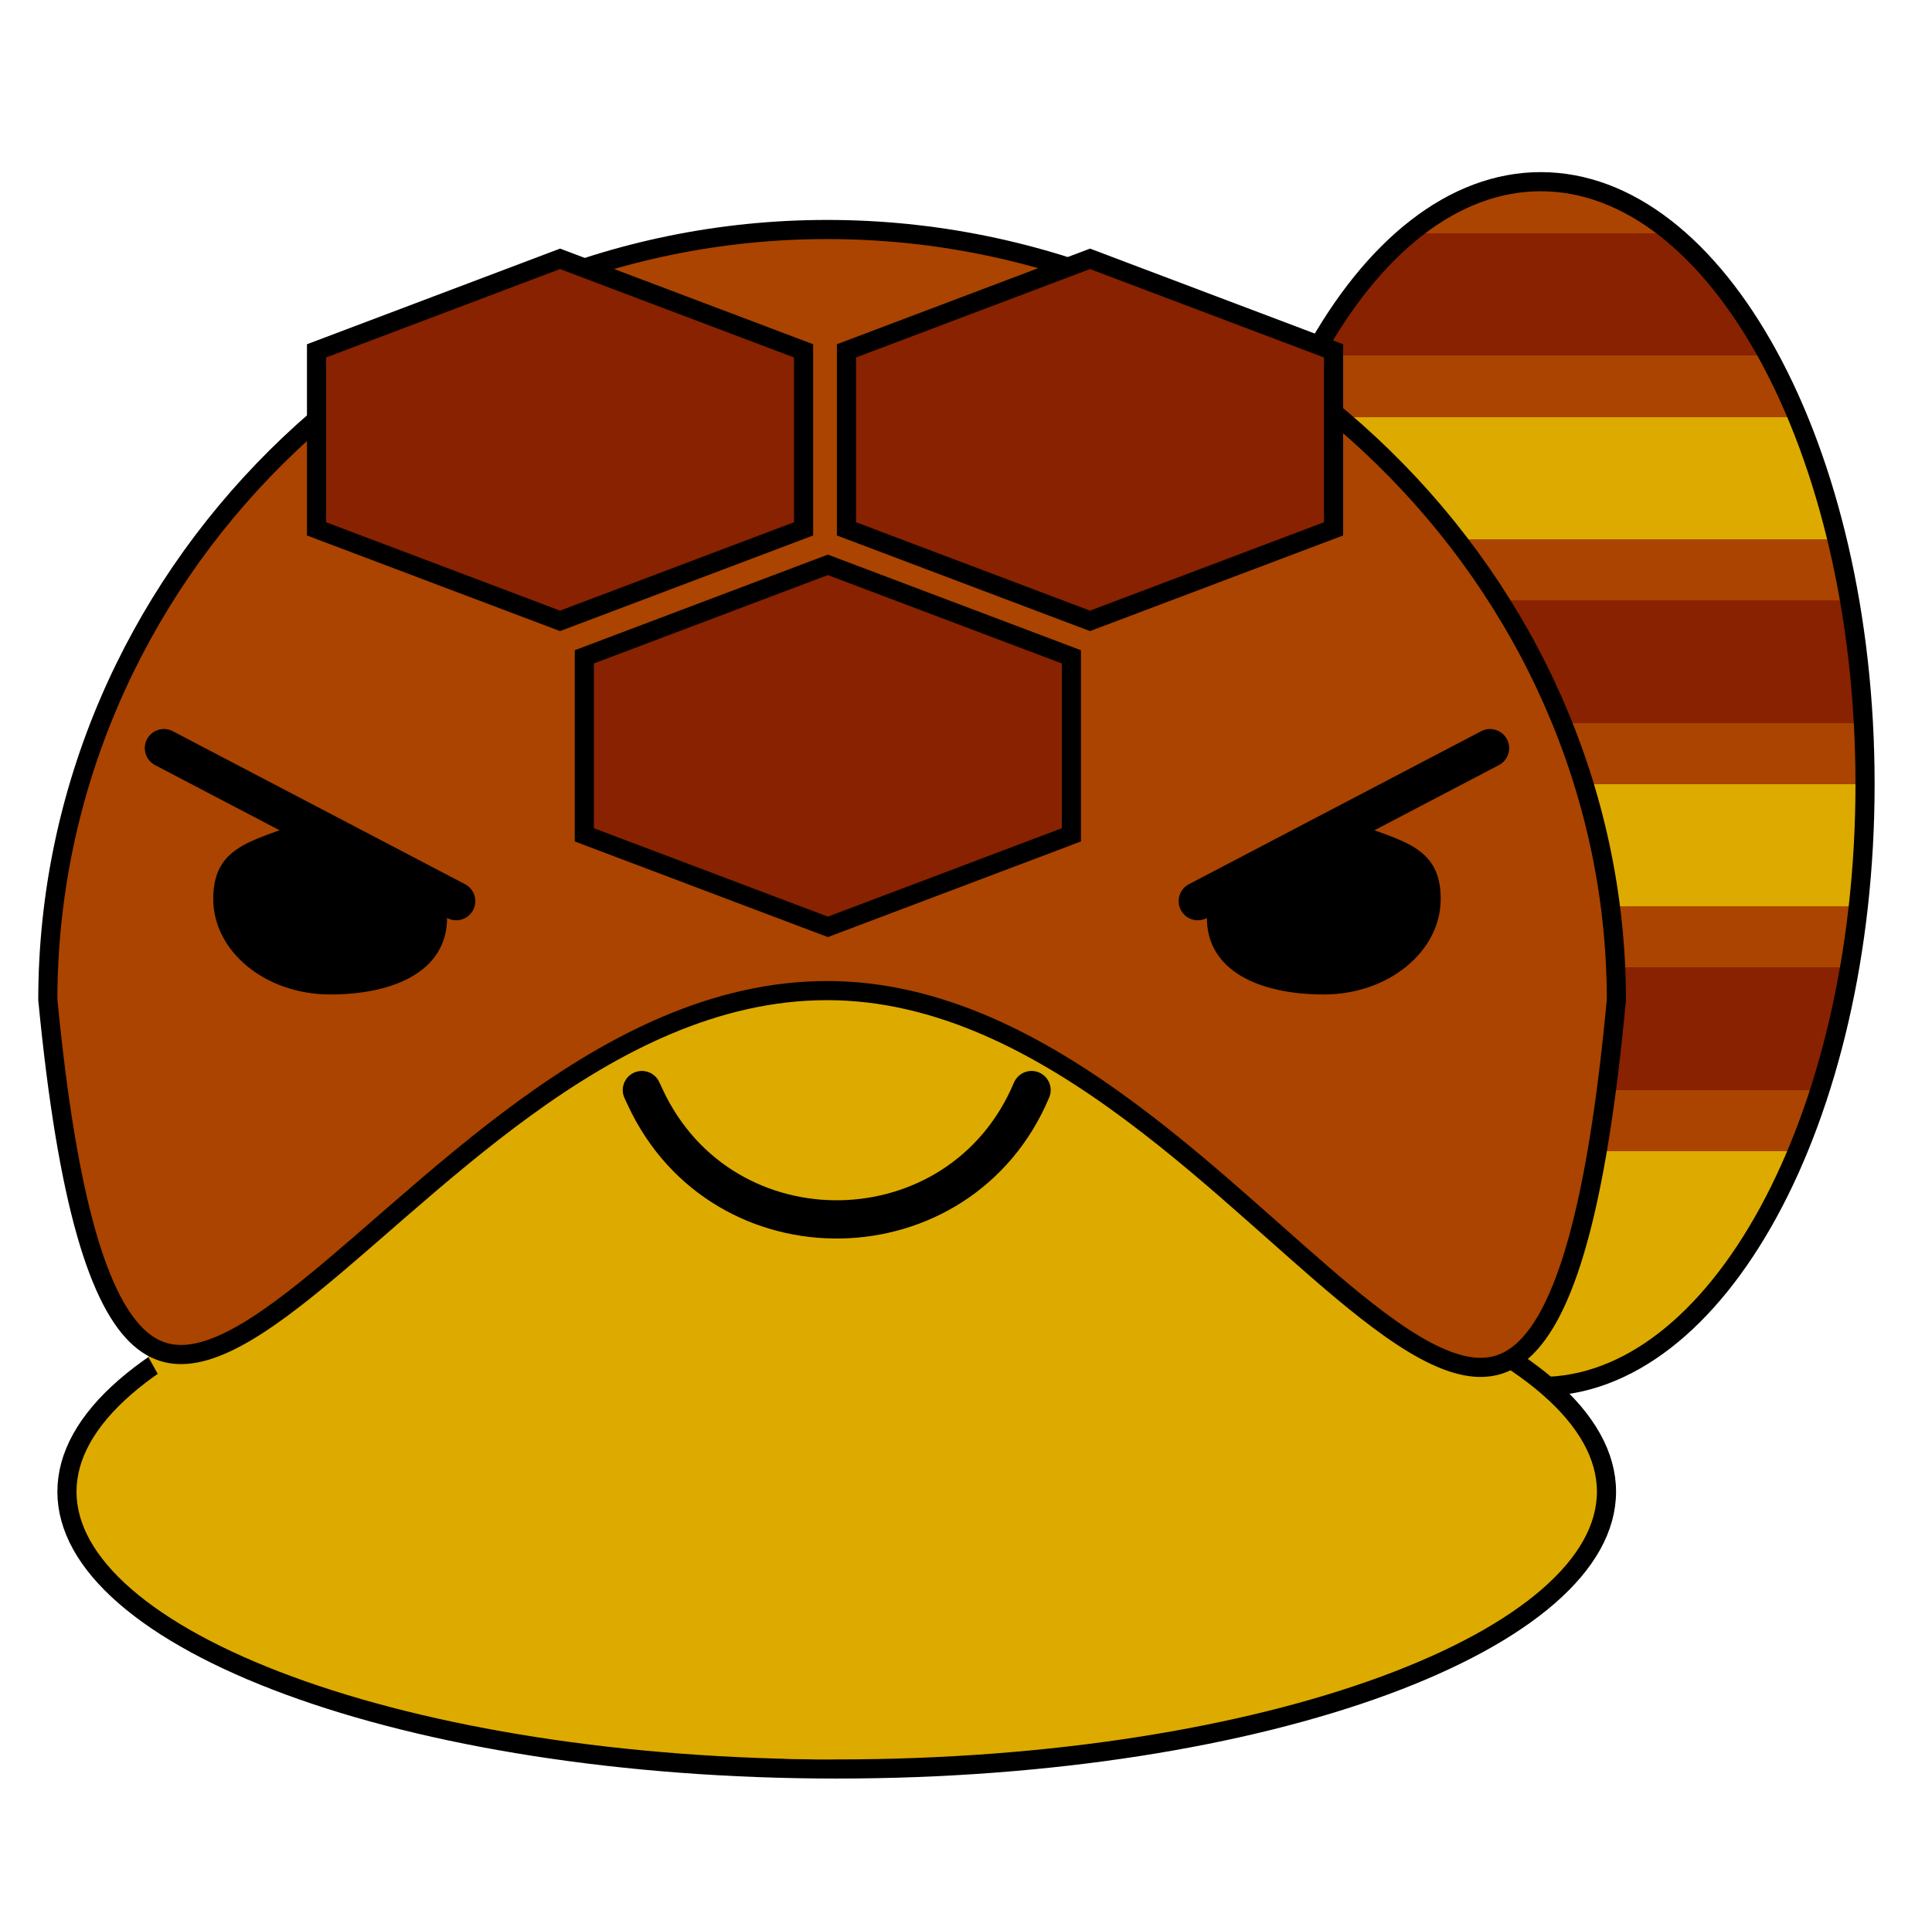
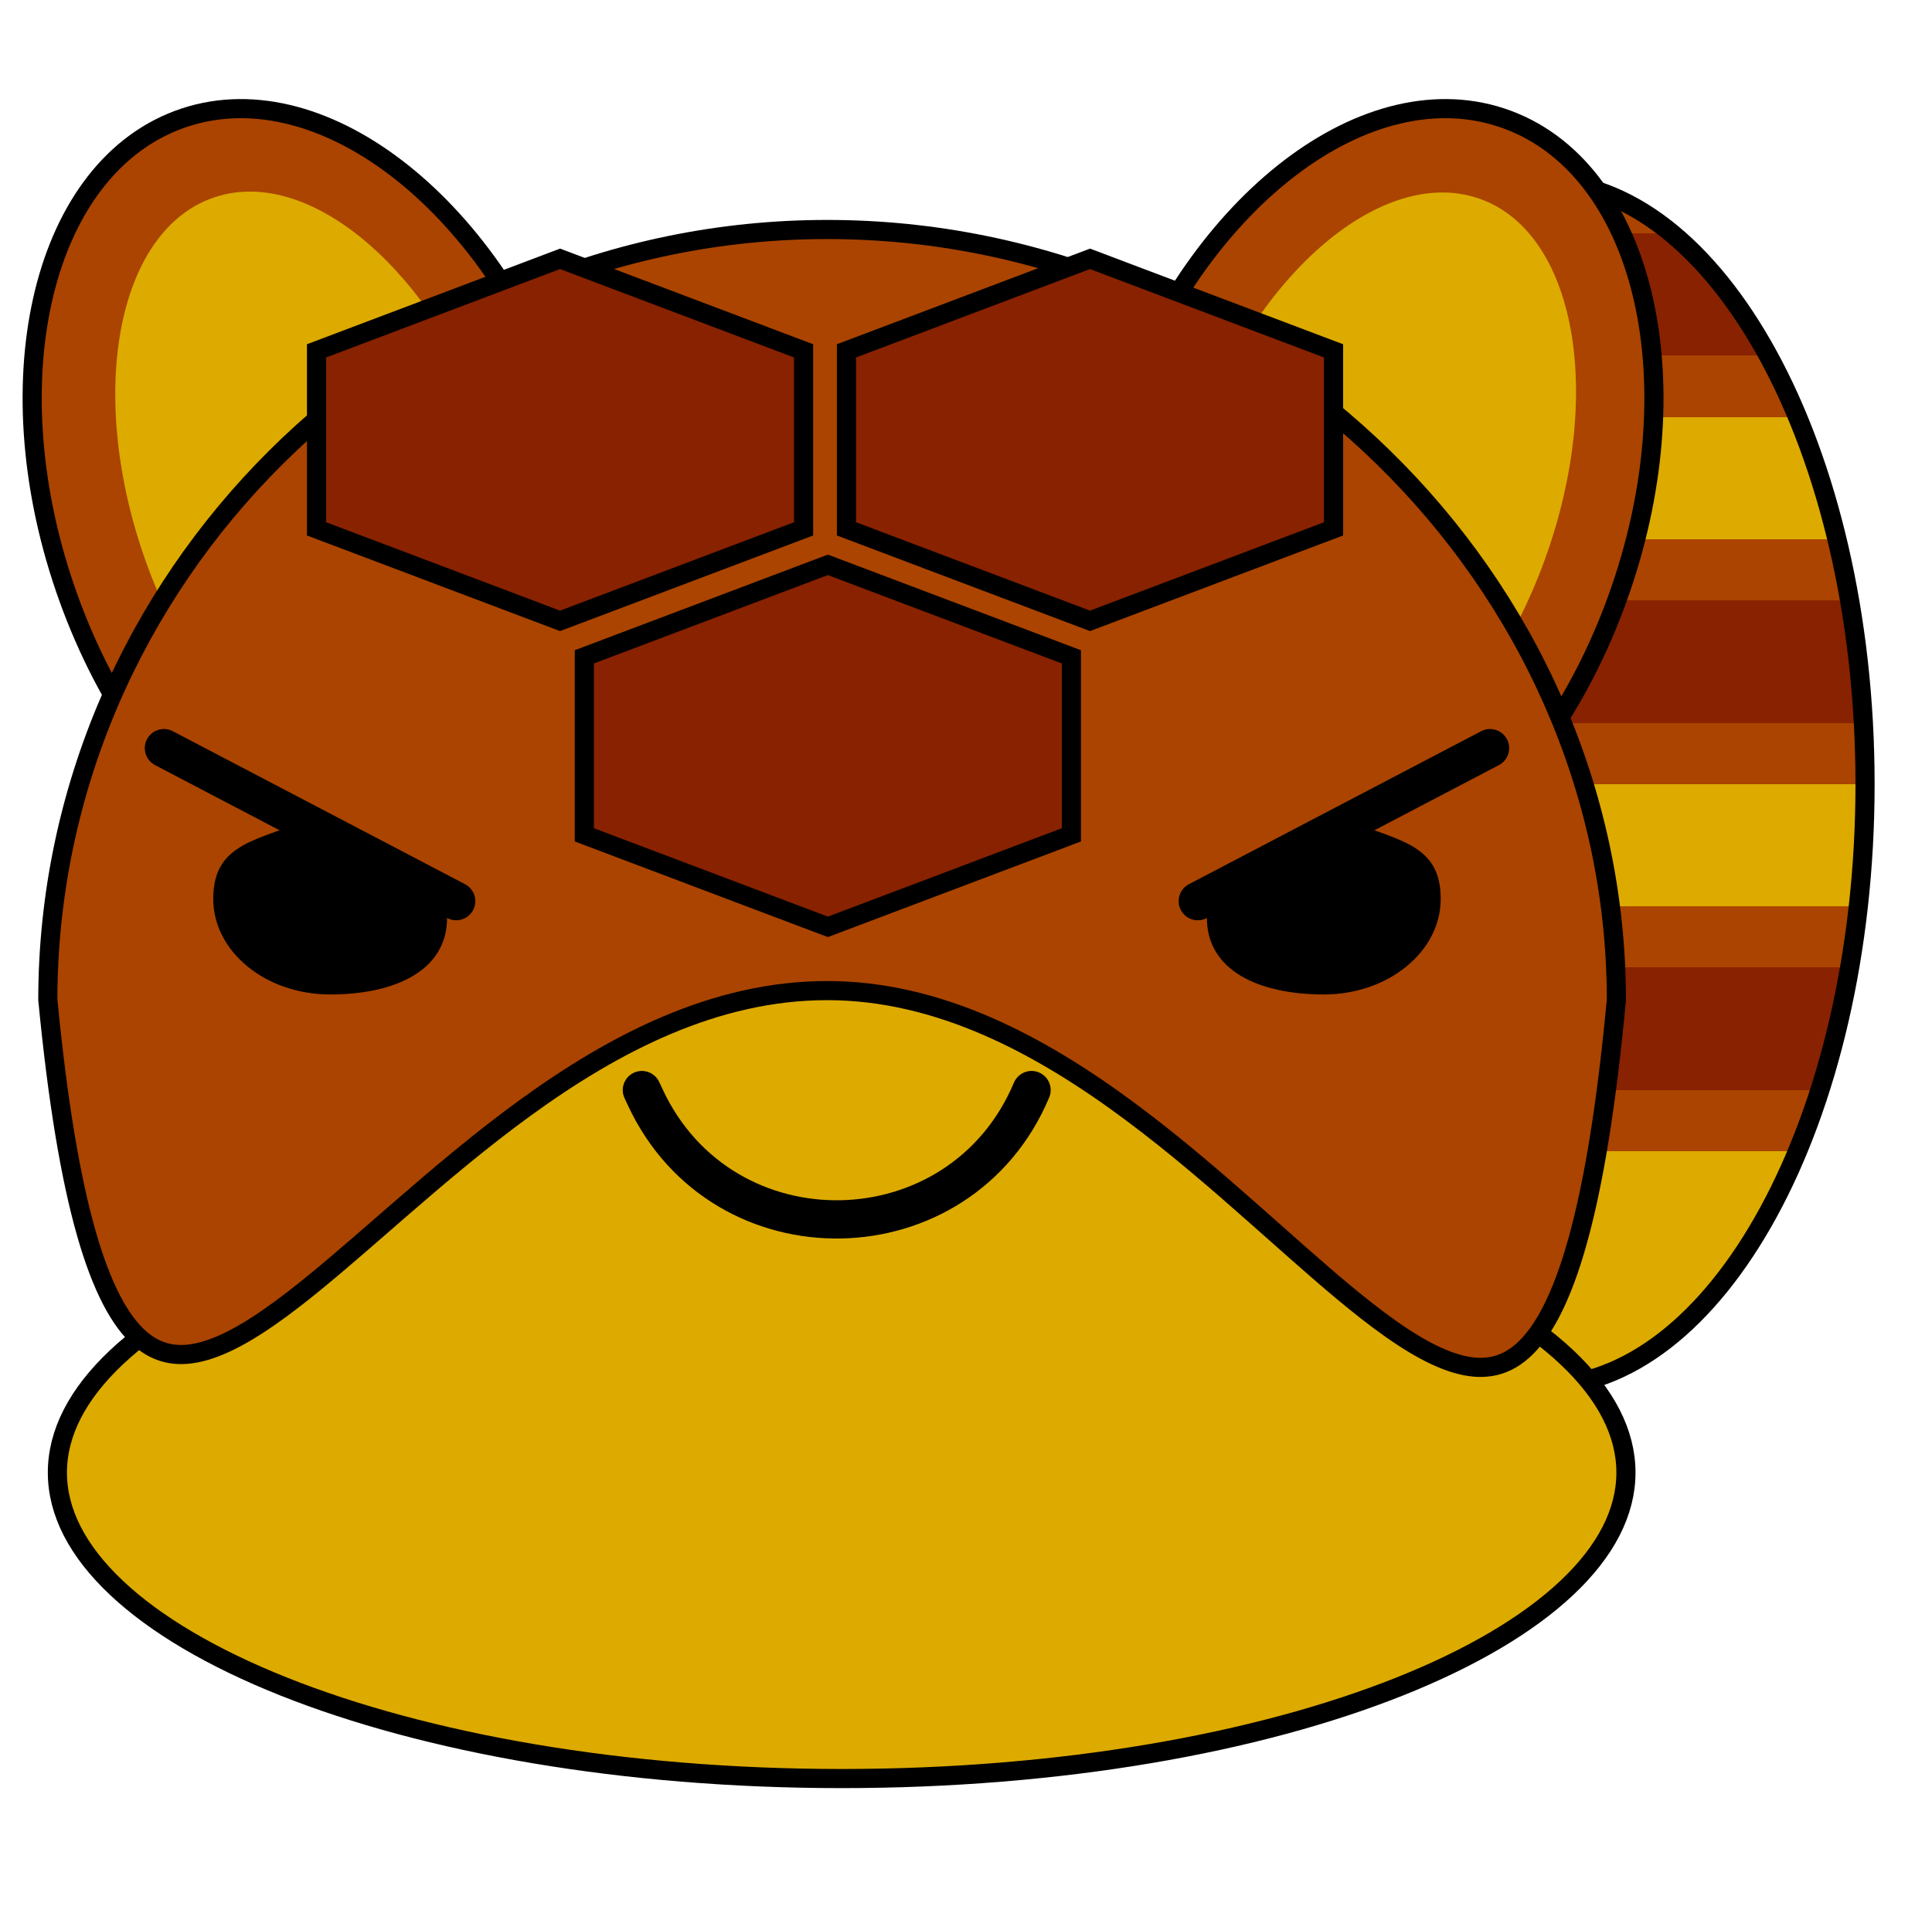
<svg xmlns="http://www.w3.org/2000/svg" width="101" height="100" viewBox="0 0 101 100" fill="none">
-   <path d="M97.5 41C97.5 49.769 95.56 57.684 92.449 63.388C89.328 69.111 85.098 72.5 80.547 72.5C75.996 72.5 71.766 69.111 68.645 63.388C65.534 57.684 63.594 49.769 63.594 41C63.594 32.231 65.534 24.316 68.645 18.612C71.766 12.889 75.996 9.5 80.547 9.5C85.098 9.5 89.328 12.889 92.449 18.612C95.56 24.316 97.5 32.231 97.5 41Z" fill="url(#paint0_linear_10_55)" stroke="black" />
-   <path d="M83.983 78C83.983 79.873 82.954 81.72 80.953 83.462C78.954 85.202 76.032 86.792 72.377 88.137C65.073 90.827 54.949 92.5 43.742 92.5C32.534 92.5 22.41 90.827 15.106 88.137C11.451 86.792 8.529 85.202 6.53 83.462C4.529 81.72 3.5 79.873 3.5 78C3.5 76.127 4.529 74.28 6.53 72.538C8.529 70.798 11.451 69.208 15.106 67.863C22.41 65.173 32.534 63.5 43.742 63.5C54.949 63.5 65.073 65.173 72.377 67.863C76.032 69.208 78.954 70.798 80.953 72.538C82.954 74.28 83.983 76.127 83.983 78Z" fill="#DDAA00" stroke="black" />
-   <path id="body" d="M82.786 52C82.786 74.091 64.925 92 42.893 92C20.861 92 3 74.091 3 52C3 29.909 20.861 12 42.893 12C64.925 12 82.786 29.909 82.786 52Z" fill="#DDAA00" />
-   <path d="M84.5 52.275C83.986 57.792 83.307 61.907 82.474 64.891C81.636 67.894 80.661 69.685 79.606 70.626C78.594 71.529 77.461 71.693 76.122 71.299C74.746 70.894 73.185 69.906 71.424 68.528C69.931 67.359 68.333 65.94 66.618 64.418C66.318 64.153 66.015 63.884 65.708 63.612C63.652 61.793 61.443 59.876 59.094 58.131C54.405 54.646 49.099 51.798 43.242 51.798C37.391 51.798 32.118 54.547 27.475 57.915C25.151 59.601 22.97 61.453 20.943 63.211C20.613 63.497 20.287 63.781 19.965 64.061C18.307 65.504 16.763 66.848 15.321 67.959C13.593 69.29 12.064 70.244 10.717 70.634C9.406 71.015 8.299 70.856 7.311 69.987C6.281 69.08 5.326 67.354 4.503 64.455C3.685 61.574 3.014 57.602 2.5 52.275C2.513 30.308 20.746 12 43.242 12C65.747 12 84.487 30.316 84.5 52.275Z" fill="#AA4400" stroke="black" />
-   <path d="M30.547 34.346L43.278 29.535L56.009 34.346V43.654L43.278 48.465L30.547 43.654V34.346Z" fill="#882200" stroke="black" />
-   <path d="M44.251 18.346L56.983 13.534L69.714 18.346V27.654L56.983 32.465L44.251 27.654V18.346Z" fill="#882200" stroke="black" />
-   <path d="M16.547 18.346L29.278 13.534L42.009 18.346V27.654L29.278 32.465L16.547 27.654V18.346Z" fill="#882200" stroke="black" />
-   <path d="M77.895 39.121L62.617 47.121" stroke="black" stroke-width="2" stroke-linecap="round" />
-   <path id="left-eye" d="M63.094 48C63.094 50.761 65.83 52 69.205 52C72.58 52 75.316 49.761 75.316 47C75.316 44.239 73.279 44 70.733 43C64.622 48 63.094 45.239 63.094 48Z" fill="black" />
-   <path d="M8.57 39.121L23.848 47.121" stroke="black" stroke-width="2" stroke-linecap="round" />
-   <path d="M23.371 48C23.371 50.761 20.635 52 17.26 52C13.884 52 11.148 49.761 11.148 47C11.148 44.239 13.185 44 15.732 43C21.843 48 23.371 45.239 23.371 48Z" fill="black" />
-   <path d="M33.556 57L33.73 57.374C37.772 66.067 50.209 65.836 53.927 57" stroke="black" stroke-width="2" stroke-linecap="round" />
+   <path id="tail" d="M97.5 41C97.5 49.769 95.56 57.684 92.449 63.388C89.328 69.111 85.098 72.5 80.547 72.5C75.996 72.5 71.766 69.111 68.645 63.388C65.534 57.684 63.594 49.769 63.594 41C63.594 32.231 65.534 24.316 68.645 18.612C71.766 12.889 75.996 9.5 80.547 9.5C85.098 9.5 89.328 12.889 92.449 18.612C95.56 24.316 97.5 32.231 97.5 41Z" fill="url(#paint0_linear_10_55)" stroke="black" />
+   <g id="right-ear">
+     <path d="M29.561 21.544C27.575 16.035 24.348 11.558 20.712 8.782C17.082 6.009 12.98 4.893 9.308 6.269C5.636 7.646 3.221 11.206 2.217 15.716C1.211 20.233 1.597 25.774 3.584 31.283C5.57 36.792 8.797 41.269 12.432 44.046C16.063 46.819 20.165 47.935 23.837 46.558C27.509 45.182 29.924 41.622 30.928 37.112C31.934 32.595 31.548 27.053 29.561 21.544Z" fill="#AA4400" stroke="black" />
+     <ellipse rx="16.655" ry="9.637" transform="matrix(-0.339219 -0.940707 0.93636 -0.35104 16.6734 26.0502)" fill="#DDAA00" />
+   </g>
+   <g id="left-ear">
+     <path d="M84.561 31.283C82.575 36.792 79.349 41.269 75.713 44.046C72.082 46.819 67.981 47.935 64.309 46.558C60.636 45.182 58.221 41.622 57.217 37.112C56.211 32.595 56.597 27.053 58.584 21.544C60.57 16.035 63.797 11.559 67.433 8.782C71.063 6.009 75.165 4.893 78.837 6.269C82.509 7.646 84.924 11.206 85.928 15.716C86.934 20.233 86.548 25.774 84.561 31.283Z" fill="#AA4400" stroke="black" />
+     <ellipse rx="16.655" ry="9.637" transform="matrix(-0.339231 0.940703 -0.944901 -0.327356 71.6734 26.0502)" fill="#DDAA00" />
+   </g>
+   <g id="body">
+     <path d="M85 77C85 79.067 83.951 81.105 81.913 83.026C79.876 84.947 76.899 86.701 73.176 88.186C65.734 91.154 55.419 93 44 93C32.581 93 22.267 91.154 14.824 88.186C11.101 86.701 8.124 84.947 6.087 83.026C4.049 81.105 3 79.067 3 77C3 74.933 4.049 72.895 6.087 70.974C8.124 69.053 11.101 67.299 14.824 65.814C22.267 62.846 32.581 61 44 61C55.419 61 65.734 62.846 73.176 65.814C76.899 67.299 79.876 69.053 81.913 70.974C83.951 72.895 85 74.933 85 77Z" fill="#DDAA00" stroke="black" />
+     <path d="M82.786 52C82.786 74.091 64.925 92 42.893 92C20.861 92 3 74.091 3 52C3 29.909 20.861 12 42.893 12C64.925 12 82.786 29.909 82.786 52Z" fill="#DDAA00" />
+     <path d="M84.5 52.275C83.986 57.792 83.307 61.907 82.474 64.891C81.636 67.894 80.661 69.685 79.606 70.626C78.594 71.529 77.461 71.693 76.122 71.299C74.746 70.894 73.185 69.906 71.424 68.528C69.931 67.359 68.333 65.94 66.618 64.418C66.318 64.153 66.015 63.884 65.708 63.612C63.652 61.793 61.443 59.876 59.094 58.131C54.405 54.646 49.099 51.798 43.242 51.798C37.391 51.798 32.118 54.547 27.475 57.915C25.151 59.601 22.97 61.453 20.943 63.211C20.613 63.497 20.287 63.781 19.965 64.061C18.307 65.504 16.763 66.848 15.321 67.959C13.593 69.29 12.064 70.244 10.717 70.634C9.406 71.015 8.299 70.856 7.311 69.987C6.281 69.08 5.326 67.354 4.503 64.455C3.685 61.574 3.014 57.602 2.5 52.275C2.513 30.308 20.746 12 43.242 12C65.747 12 84.487 30.316 84.5 52.275Z" fill="#AA4400" stroke="black" />
+   </g>
+   <g id="crest">
+     <path d="M30.547 34.346L43.278 29.535L56.009 34.346V43.654L43.278 48.465L30.547 43.654V34.346Z" fill="#882200" stroke="black" />
+     <path d="M44.251 18.346L56.983 13.534L69.714 18.346V27.654L56.983 32.465L44.251 27.654V18.346Z" fill="#882200" stroke="black" />
+     <path d="M16.547 18.346L29.278 13.534L42.009 18.346V27.654L29.278 32.465L16.547 27.654V18.346Z" fill="#882200" stroke="black" />
+   </g>
+   <g id="left-eye-brow">
+     <path id="left-brow" d="M77.895 39.121L62.617 47.121" stroke="black" stroke-width="2" stroke-linecap="round" />
+     <path id="left-eye" d="M63.094 48C63.094 50.761 65.83 52 69.205 52C72.58 52 75.316 49.761 75.316 47C75.316 44.239 73.279 44 70.733 43C64.622 48 63.094 45.239 63.094 48Z" fill="black" />
+   </g>
+   <g id="right-eye-brow">
+     <path id="right-brow" d="M8.57 39.121L23.848 47.121" stroke="black" stroke-width="2" stroke-linecap="round" />
+     <path id="right-eye" d="M23.371 48C23.371 50.761 20.635 52 17.26 52C13.884 52 11.148 49.761 11.148 47C11.148 44.239 13.185 44 15.732 43C21.843 48 23.371 45.239 23.371 48Z" fill="black" />
+   </g>
+   <path id="mouth" d="M33.556 57L33.73 57.374C37.772 66.067 50.209 65.836 53.927 57" stroke="black" stroke-width="2" stroke-linecap="round" />
  <defs>
    <linearGradient id="paint0_linear_10_55" x1="80.547" y1="9" x2="80.547" y2="73" gradientUnits="userSpaceOnUse">
      <stop offset="0" stop-color="#AA4400" />
      <stop offset="0.05" stop-color="#AA4400" />
      <stop offset="0.05" stop-color="#882200" />
      <stop offset="0.15" stop-color="#882200" />
      <stop offset="0.15" stop-color="#AA4400" />
      <stop offset="0.2" stop-color="#AA4400" />
      <stop offset="0.2" stop-color="#DDAA00" />
      <stop offset="0.3" stop-color="#DDAA00" />
      <stop offset="0.3" stop-color="#AA4400" />
      <stop offset="0.35" stop-color="#AA4400" />
      <stop offset="0.35" stop-color="#882200" />
      <stop offset="0.45" stop-color="#882200" />
      <stop offset="0.45" stop-color="#AA4400" />
      <stop offset="0.5" stop-color="#AA4400" />
      <stop offset="0.5" stop-color="#DDAA00" />
      <stop offset="0.6" stop-color="#DDAA00" />
      <stop offset="0.6" stop-color="#AA4400" />
      <stop offset="0.65" stop-color="#AA4400" />
      <stop offset="0.65" stop-color="#882200" />
      <stop offset="0.75" stop-color="#882200" />
      <stop offset="0.75" stop-color="#AA4400" />
      <stop offset="0.8" stop-color="#AA4400" />
      <stop offset="0.8" stop-color="#DDAA00" />
      <stop offset="1" stop-color="#DDAA00" />
    </linearGradient>
-     <style>
-         </style>
  </defs>
+   <style>
+         @keyframes wag {
+         0% {transform: rotate(-5deg)}
+         50% {transform: rotate(5deg)}
+         100% {transform: rotate(-5deg)}
+         }
+ 
+         @keyframes close-eye {
+         60% {transform: scaleY(1)}
+         80% {transform: scaleY(0.1)}
+         }
+ 
+         #tail {
+         transform-origin: 75px 60px;
+         animation: wag;
+         animation-duration: 3s;
+         animation-iteration-count: infinite;
+         }
+ 
+         #left-eye, #right-eye {
+         transform-origin: center;
+         animation: close-eye;
+         animation-duration: 3s;
+         animation-iteration-count: infinite;
+         }
+ 
+         #left-ear {
+         }
+     </style>
</svg>
